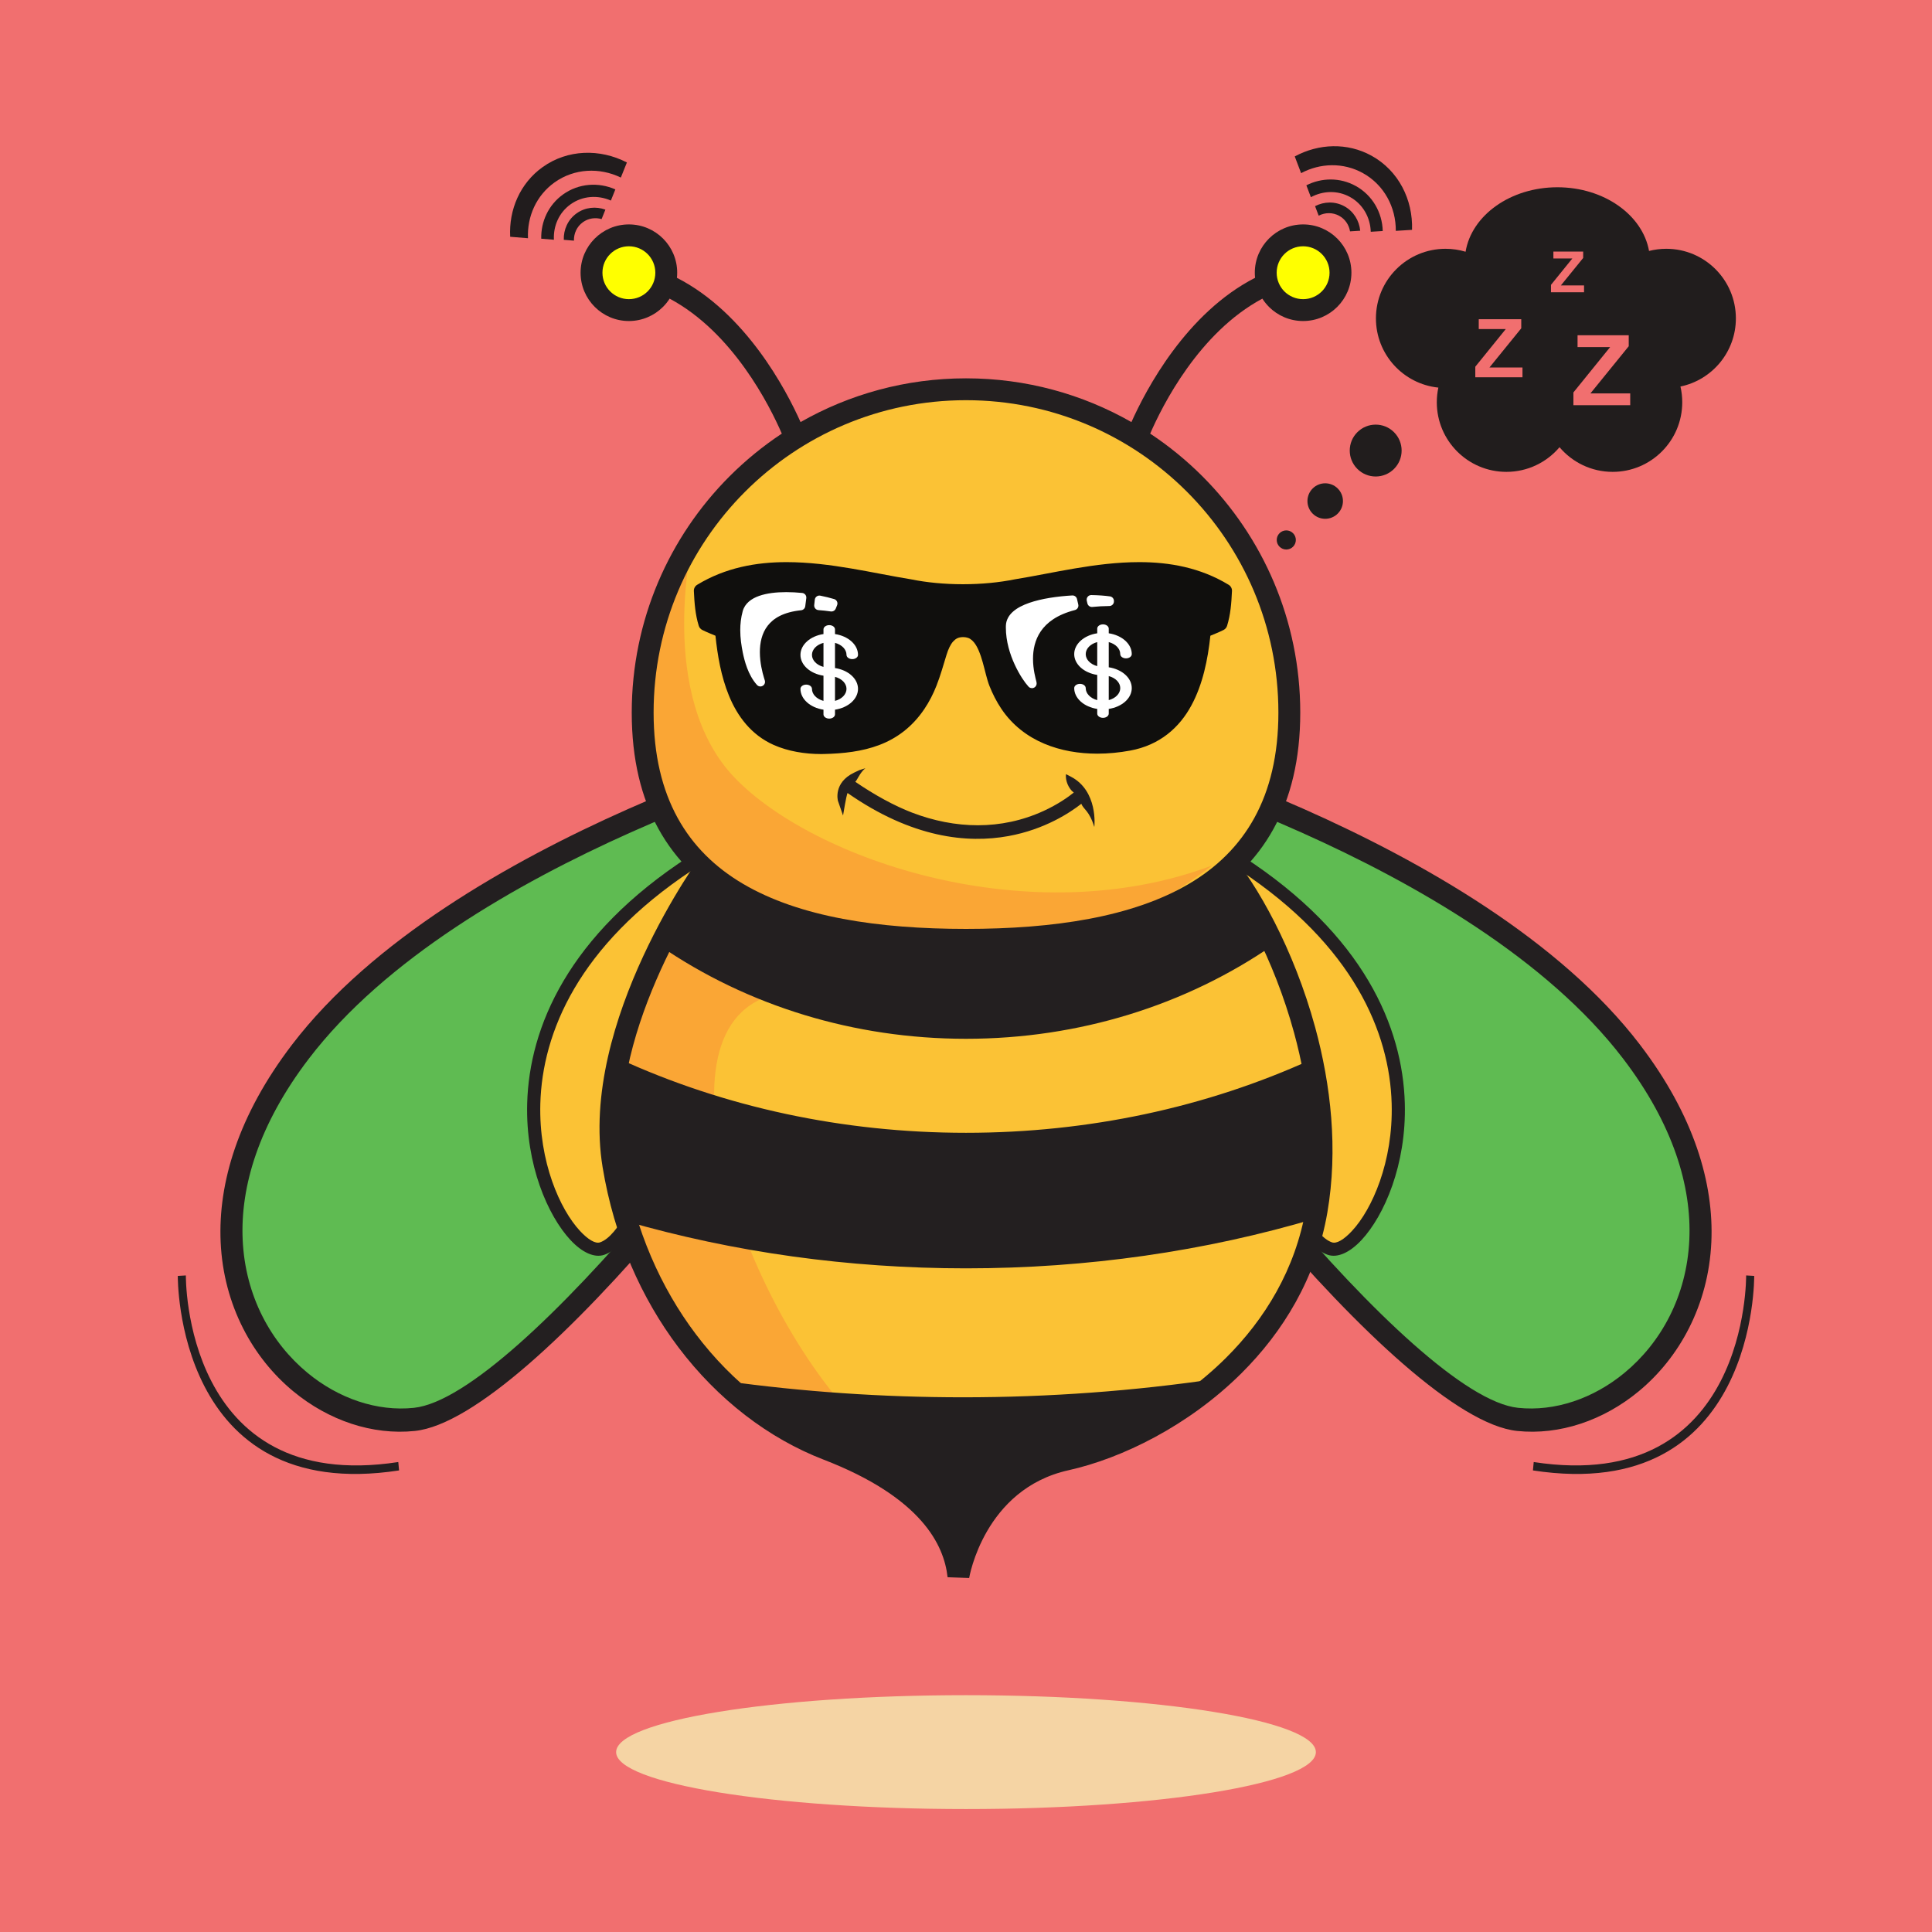
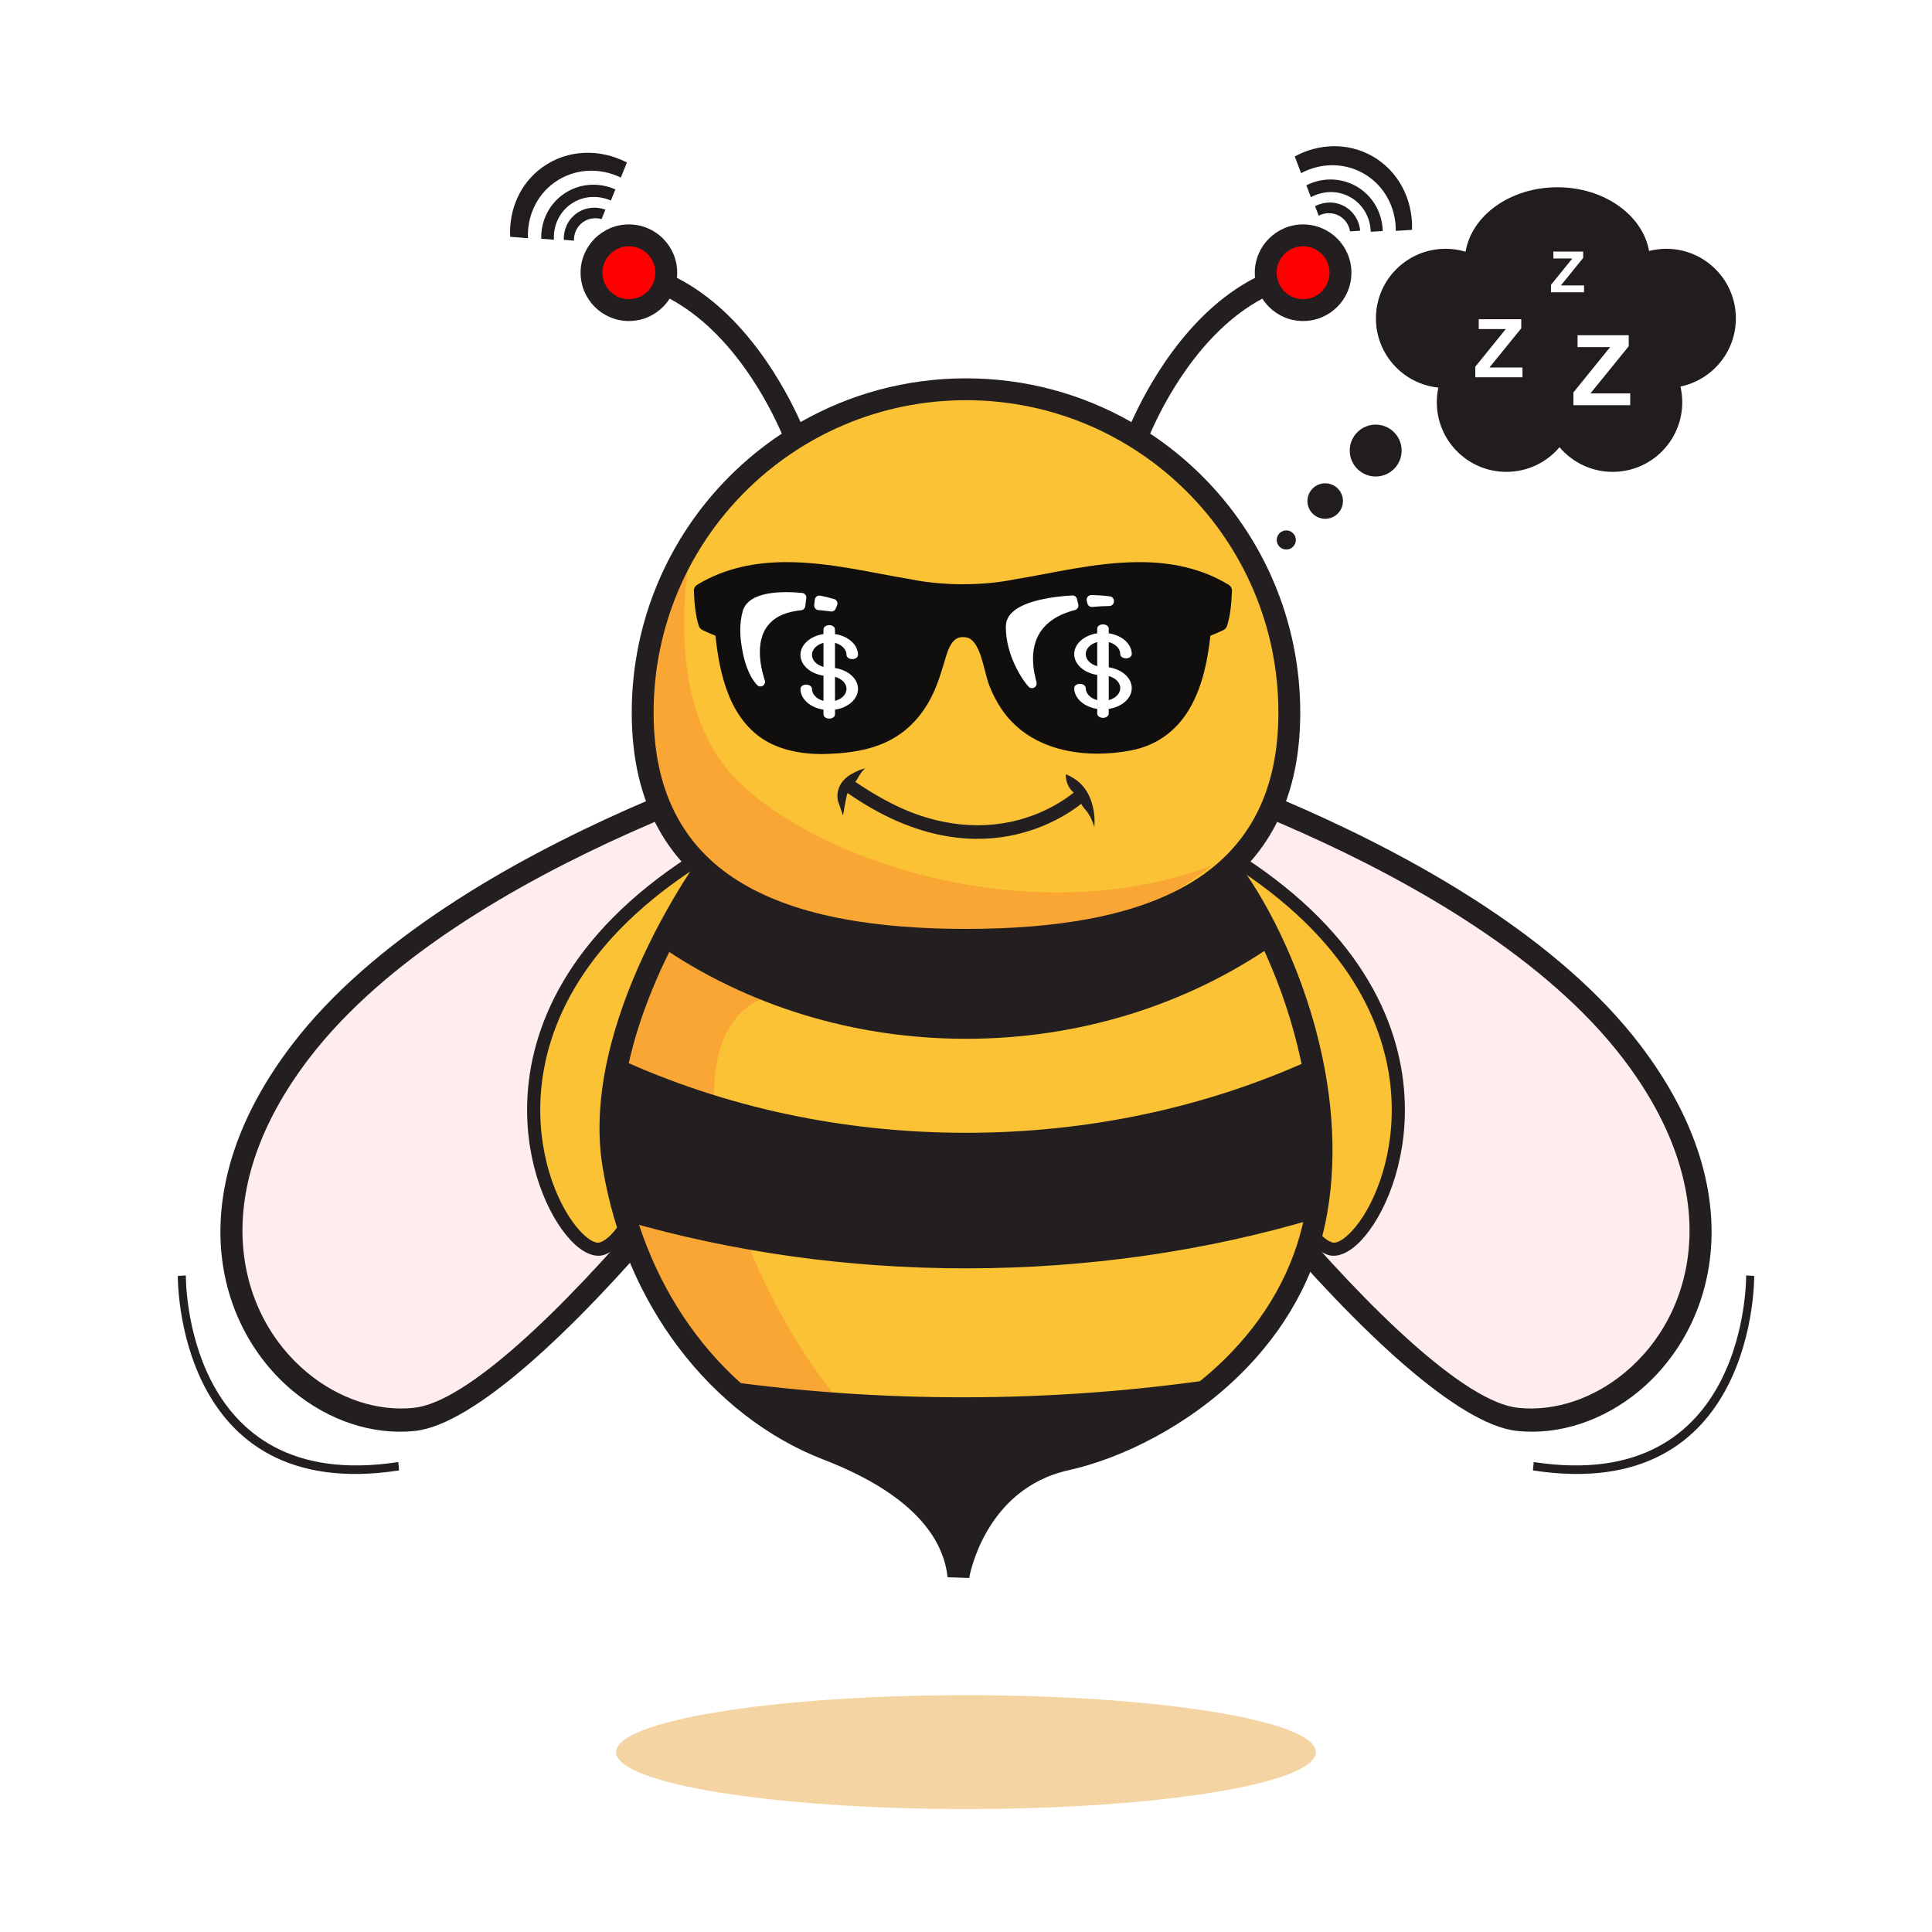
<svg xmlns="http://www.w3.org/2000/svg" version="1.1" id="svg2" xml:space="preserve" width="6400" height="6400" viewBox="0 0 6400 6400">
  <defs id="defs6" />
  <g id="g10" transform="matrix(1.333333,0,0,-1.333333,0,6400)">
    <g id="g12" transform="scale(0.1)">
-       <path d="M 0.004,48000 H 48000 V 0 H 0.004 v 48000 0" style="fill:#F16F6F;fill-opacity:1;fill-rule:evenodd;stroke:none" id="path14" />
+       <path d="M 0.004,48000 H 48000 V 0 H 0.004 v 48000 0" style="fill:#FFFFFF;fill-opacity:1;fill-rule:evenodd;stroke:none" id="path14" />
      <path d="m 43382.3,16311.9 c 0,-15.6 63,-5457.9 -5277.5,-4635.8 l -19.4,-208.4 c 5562.6,-856.3 5497.1,4816.6 5497.1,4832.7 l -200.2,11.5 v 0" style="fill:#231f20;fill-opacity:1;fill-rule:nonzero;stroke:none" id="path16" />
-       <path d="m 26952.2,29578.4 c 0,0 9673.9,-2585.9 13583.8,-7707.7 3909.8,-5121.7 336.4,-9467.3 -2831.4,-9135 -3167.7,332.2 -11788.2,11960 -12335.3,14577.4 -547,2617.5 1582.9,2265.3 1582.9,2265.3 v 0" style="fill:#5FBB52;fill-opacity:1;fill-rule:evenodd;stroke:none" id="path18" />
-       <path d="m 27102.2,29536.7 c 1232.5,-349.6 9809.2,-2917.9 13433.8,-7666 3361.2,-4403.1 1191.8,-8232.6 -1495.9,-9009.4 516.6,1033.8 1618.8,4225.3 -2168.3,7651.6 -4613.7,4174.1 -6523.7,5325.4 -8440.2,6128.2 -989.7,414.6 -1331.9,1724.6 -1329.4,2895.6 v 0" style="fill:#5FBB52;fill-opacity:1;fill-rule:evenodd;stroke:none" id="path20" />
+       <path d="m 26952.2,29578.4 c 0,0 9673.9,-2585.9 13583.8,-7707.7 3909.8,-5121.7 336.4,-9467.3 -2831.4,-9135 -3167.7,332.2 -11788.2,11960 -12335.3,14577.4 -547,2617.5 1582.9,2265.3 1582.9,2265.3 v 0" style="fill:#FFEDED;fill-opacity:1;fill-rule:evenodd;stroke:none" id="path18" />
+       <path d="m 27102.2,29536.7 c 1232.5,-349.6 9809.2,-2917.9 13433.8,-7666 3361.2,-4403.1 1191.8,-8232.6 -1495.9,-9009.4 516.6,1033.8 1618.8,4225.3 -2168.3,7651.6 -4613.7,4174.1 -6523.7,5325.4 -8440.2,6128.2 -989.7,414.6 -1331.9,1724.6 -1329.4,2895.6 v 0" style="fill:#FFEDED;fill-opacity:1;fill-rule:evenodd;stroke:none" id="path20" />
      <path d="m 40745.5,22043.9 c -3971.9,5203 -13710.1,7805.8 -13738.2,7813.4 l -30.9,5.5 c -7.1,1.1 -2503.1,413.1 -1873.8,-2597.3 317,-1517.3 3221.4,-5918.8 6264.4,-9515 2377,-2809 4862.4,-5148.5 6324.9,-5301.9 1052.8,-110.4 2144,259.2 3021.4,984.4 501.6,414.6 934.8,947.3 1251.8,1574.4 317.6,628.2 518.1,1349.1 553.1,2137.9 64.5,1451.8 -426.8,3135.6 -1772.7,4898.6 z m -13838.8,7253 c 334,-90.3 9635.9,-2642.6 13419.7,-7599.3 1247.1,-1633.7 1703.2,-3176.1 1644.6,-4495 -31.3,-705.8 -209,-1347.6 -490.4,-1904.2 -282,-557.9 -669.3,-1033.4 -1118.8,-1404.9 -774,-639.8 -1729.4,-966.7 -2644.5,-870.8 -1301.8,136.6 -3657.7,2388.8 -5950.4,5098.1 -2988.8,3532.2 -5831.2,7806.8 -6130.7,9239.9 -435.4,2082.5 1072.2,1960.9 1270.5,1936.2 v 0" style="fill:#231f20;fill-opacity:1;fill-rule:nonzero;stroke:none" id="path22" />
      <path d="m 4617.65,16311.9 c 0.03,-15.6 -62.9,-5457.9 5277.59,-4635.8 l 19.32,-208.4 c -5562.61,-856.3 -5497.03,4816.6 -5497.08,4832.7 l 200.17,11.5 v 0" style="fill:#231f20;fill-opacity:1;fill-rule:nonzero;stroke:none" id="path24" />
-       <path d="m 21047.8,29578.4 c 0,0 -9673.9,-2585.9 -13583.77,-7707.7 -3909.86,-5121.7 -336.39,-9467.3 2831.37,-9135 3167.7,332.2 11788.2,11960 12335.3,14577.4 547,2617.5 -1582.9,2265.3 -1582.9,2265.3 v 0" style="fill:#5FBB52;fill-opacity:1;fill-rule:evenodd;stroke:none" id="path26" />
-       <path d="m 20897.8,29536.7 c -1232.5,-349.6 -9809.2,-2917.9 -13433.77,-7666 -3361.26,-4403.1 -1191.83,-8232.6 1495.83,-9009.4 -516.52,1033.8 -1618.74,4225.3 2168.34,7651.6 4613.7,4174.1 6523.7,5325.4 8440.2,6128.2 989.7,414.6 1331.9,1724.6 1329.4,2895.6 v 0" style="fill:#5FBB52;fill-opacity:1;fill-rule:evenodd;stroke:none" id="path28" />
+       <path d="m 21047.8,29578.4 c 0,0 -9673.9,-2585.9 -13583.77,-7707.7 -3909.86,-5121.7 -336.39,-9467.3 2831.37,-9135 3167.7,332.2 11788.2,11960 12335.3,14577.4 547,2617.5 -1582.9,2265.3 -1582.9,2265.3 v 0" style="fill:#FFEDED;fill-opacity:1;fill-rule:evenodd;stroke:none" id="path26" />
+       <path d="m 20897.8,29536.7 c -1232.5,-349.6 -9809.2,-2917.9 -13433.77,-7666 -3361.26,-4403.1 -1191.83,-8232.6 1495.83,-9009.4 -516.52,1033.8 -1618.74,4225.3 2168.34,7651.6 4613.7,4174.1 6523.7,5325.4 8440.2,6128.2 989.7,414.6 1331.9,1724.6 1329.4,2895.6 v 0" style="fill:#FFEDED;fill-opacity:1;fill-rule:evenodd;stroke:none" id="path28" />
      <path d="m 7254.46,22043.9 c 3971.94,5203 13710.14,7805.8 13738.24,7813.4 l 30.9,5.5 c 7.1,1.1 2503.1,413.1 1873.9,-2597.3 -317.1,-1517.3 -3221.5,-5918.8 -6264.5,-9515 -2377,-2809 -4862.4,-5148.5 -6324.9,-5301.9 -1052.77,-110.4 -2143.99,259.2 -3021.39,984.4 -501.63,414.6 -934.83,947.3 -1251.8,1574.4 -317.63,628.2 -518.1,1349.1 -553.08,2137.9 -64.48,1451.8 426.79,3135.6 1772.63,4898.6 z m 13838.84,7253 c -334,-90.3 -9635.9,-2642.6 -13419.7,-7599.3 -1247.07,-1633.7 -1703.21,-3176.1 -1644.65,-4495 31.31,-705.8 209.02,-1347.6 490.46,-1904.2 282.04,-557.9 669.3,-1033.4 1118.76,-1404.9 774.04,-639.8 1729.46,-966.7 2644.53,-870.8 1301.8,136.6 3657.7,2388.8 5950.4,5098.1 2988.8,3532.2 5831.2,7806.8 6130.7,9239.9 435.4,2082.5 -1072.2,1960.9 -1270.5,1936.2 v 0" style="fill:#231f20;fill-opacity:1;fill-rule:nonzero;stroke:none" id="path30" />
      <path d="m 17218.8,26589.7 c -6484.5,-4201.6 -3293.6,-9956.2 -2261.3,-9611.2 922.2,308.3 1725.7,3379.8 2793.9,4774.6 1782.5,2327.6 -532.6,4836.6 -532.6,4836.6 v 0" style="fill:#fbc235;fill-opacity:1;fill-rule:evenodd;stroke:none" id="path32" />
      <path d="m 13097.8,20587.9 c 51.7,1884.1 1011.7,4181.8 4032,6138.8 l 116.7,75.6 93.3,-102.5 c 6.8,-7.5 2407.7,-2609.2 541.6,-5046 -445.4,-581.5 -850,-1476.4 -1236.3,-2330.7 -536.9,-1187.6 -1040.1,-2300.5 -1635.8,-2499.5 -242.7,-81.1 -547.3,57.7 -838.5,371 -277.4,298.5 -557.9,766.2 -762.3,1351 -202.4,579 -331.6,1276.6 -310.7,2042.3 z m 4090.3,5786.2 c -2815.5,-1867.6 -3715.2,-4026.2 -3763.8,-5795.1 -19.8,-722.5 102.1,-1380.1 292.8,-1925.8 188.6,-539.8 443.4,-967 693.2,-1235.7 200.9,-216.3 381.6,-322 495.4,-284 459.7,153.6 934.4,1203.5 1441,2324 393.8,871 806.3,1783.2 1274.7,2394.8 1491.1,1947.1 -33.8,4035.5 -433.3,4521.8 v 0" style="fill:#231f20;fill-opacity:1;fill-rule:nonzero;stroke:none" id="path34" />
      <path d="m 30781.1,26589.7 c 6484.5,-4201.6 3293.6,-9956.2 2261.3,-9611.2 -922.2,308.3 -1725.7,3379.8 -2793.9,4774.6 -1782.5,2327.6 532.6,4836.6 532.6,4836.6 v 0" style="fill:#fbc235;fill-opacity:1;fill-rule:evenodd;stroke:none" id="path36" />
      <path d="m 34575.6,20579 c -48.6,1769 -948.3,3927.5 -3763.8,5795.1 -399.4,-486.3 -1924.4,-2574.7 -433.3,-4521.8 468.4,-611.7 880.9,-1523.9 1274.7,-2394.9 506.6,-1120.4 981.4,-2170.3 1441,-2323.9 113.8,-38 294.5,67.7 495.4,284 249.9,268.8 504.6,695.9 693.3,1235.7 190.7,545.7 312.5,1203.4 292.7,1925.8 z m -3705.4,6147.7 c 3020.3,-1957 3980.2,-4254.7 4031.9,-6138.8 21,-765.6 -108.3,-1463.2 -310.6,-2042.3 -204.4,-584.8 -485,-1052.4 -762.4,-1351 -291.1,-313.2 -595.8,-452.1 -838.6,-371 -595.6,199 -1098.7,1311.8 -1635.7,2499.4 -386.2,854.4 -790.8,1749.2 -1236.3,2330.8 -1866.1,2436.8 534.8,5038.5 541.6,5046 l 93.4,102.5 116.7,-75.6 v 0" style="fill:#231f20;fill-opacity:1;fill-rule:nonzero;stroke:none" id="path38" />
      <path d="m 17508.5,26400.5 c -606.3,-892.2 -2768.1,-4332.9 -2269.2,-7357.2 578.8,-3508.7 2785.4,-6076.8 5317.4,-7053.6 2532.1,-976.6 3157,-2242.6 3255.4,-3146.9 0,0 398,2387.4 2676.9,2893.8 2278.7,506.3 5606.7,2604.4 6221.6,6185.5 581.4,3385.8 -1003.7,6965.2 -2187.1,8507.2 C 29065.2,25093.9 26686.8,24650 24000,24650 c -2667.3,0 -5030.6,437.7 -6491.5,1750.5 v 0" style="fill:#fbc235;fill-opacity:1;fill-rule:evenodd;stroke:none" id="path40" />
      <path d="m 17508.5,26400.5 c -606.3,-892.2 -2768.1,-4332.9 -2269.2,-7357.2 578.8,-3508.7 2785.4,-6076.8 5317.4,-7053.6 250.4,-96.6 481.9,-196 696.3,-297.6 118,478.1 -23.8,1031.8 -535.5,1667.4 -2875.5,3571.7 -4805.4,10613.5 -283.2,9962.2 2516.8,-362.6 5158.4,666.9 7006.8,1651.3 -1043,-229.6 -2209.6,-323 -3441.1,-323 -2667.3,0 -5030.6,437.7 -6491.5,1750.5 v 0" style="fill:#faa635;fill-opacity:1;fill-rule:evenodd;stroke:none" id="path42" />
      <path d="m 14971.9,18999.8 c -597.3,3621.2 2463.6,7769.8 2472.4,7781.7 l 70.6,96.4 6660.7,717.7 c 104.7,15.2 5071.8,732 6352.5,-742.8 706.3,-813.3 1620.1,-2445 2147,-4376.8 390.7,-1432.9 571.5,-3035.2 302.9,-4599.6 -280.3,-1633 -1102.1,-2967.8 -2135.6,-3995.2 -1313.2,-1305.5 -2974.1,-2115.4 -4295.1,-2408.9 -2100.2,-466.7 -2467.8,-2671 -2468.8,-2677.3 l -535.9,19.1 c -44,405.3 -208.1,893.9 -649.3,1395.7 -459.7,522.9 -1214.9,1057.1 -2434.3,1527.3 -1356.6,523.4 -2621.6,1485.8 -3607.5,2793.6 -916,1215.1 -1592.8,2730.1 -1879.6,4469.1 z m 2840.9,7365.1 c -438,-624.4 -2815.8,-4187.5 -2306.1,-7278.1 271.7,-1647 911.7,-3080.6 1777.7,-4229.3 925,-1227 2106.4,-2127.8 3369.9,-2615.2 1312.7,-506.2 2136.2,-1093.5 2646.5,-1673.8 236.4,-268.9 406.5,-536.8 527.4,-795.5 348.5,796.1 1091.3,1892.1 2602.4,2227.9 1236.2,274.6 2793.7,1035.6 4029.7,2264.4 960.4,954.7 1723.6,2192.3 1982.9,3702.4 254.2,1480.8 81.6,3002.7 -290.2,4366.1 -503.9,1847.9 -1368.7,3397.9 -2034.5,4164.6 -1094.8,1260.7 -5857.6,561.7 -5871.3,559.8 l -6434.4,-693.3 v 0" style="fill:#231f20;fill-opacity:1;fill-rule:nonzero;stroke:none" id="path44" />
      <path d="m 17991.9,13650.1 c 770.7,-742.2 1646.2,-1306 2564.8,-1660.4 2532.1,-976.6 3157,-2242.6 3255.4,-3146.9 0,0 398,2387.4 2676.9,2893.8 1150.5,255.6 2568.4,917.3 3769.5,1970.4 -2041.9,-302.7 -4159.3,-463.3 -6330.9,-463.3 -2031.7,0 -4016.2,140.4 -5935.7,406.4 z m -2629.1,8007.4 c -191.6,-859.5 -265.3,-1753.7 -123.5,-2614.2 76.6,-464.1 181.9,-911.6 312.4,-1341.1 2623.9,-757 5471.5,-1172.9 8448.3,-1172.9 3065.4,0 5994.4,439.7 8682.4,1240.2 9.9,50.5 19.4,101.4 28.2,152.6 214.6,1250.2 133.7,2526.6 -113.1,3717.3 -2546.6,-1161.9 -5477.7,-1824.5 -8597.5,-1824.5 -3136,0 -6081.2,669.5 -8637.2,1842.6 z m 2145.6,4743 c -222.6,-327.5 -654.5,-998.1 -1087.6,-1865.5 2104.5,-1444.5 4730.6,-2302.5 7579.2,-2302.5 2868,0 5510.1,869.7 7621.6,2332 -356.3,763.3 -745,1404.9 -1097.9,1864.9 C 29065.3,25094 26686.9,24650 24000,24650 c -2667.4,0 -5030.7,437.7 -6491.6,1750.5 v 0" style="fill:#231f20;fill-opacity:1;fill-rule:evenodd;stroke:none" id="path46" />
      <path d="m 19192.5,12642.8 c -430.7,279 -843.1,606.2 -1229,977.9 l 34,70 c 966.5,-134 1949.9,-236.2 2947.6,-304.4 980.7,-67.2 1975.6,-101.7 2982.6,-101.7 1075.2,0 2137.1,39.4 3182.5,116 1064.8,77.9 2113.2,194.4 3142.4,347 l 32.8,-71.3 c -572.2,-501.8 -1193.6,-915.2 -1812,-1238.4 -685.4,-358.2 -1367.6,-606.1 -1975.6,-741.2 -2251.9,-500.3 -2644.2,-2854.3 -2645.3,-2861 l -81,2.8 c -48.5,445 -226.8,979.5 -705.2,1523.6 -481.2,547.2 -1265.4,1103.9 -2524.3,1589.5 -463.3,178.7 -915.8,410.5 -1349.5,691.2 z m -1080.3,949.6 c 355.6,-332.4 732.5,-627.1 1124.8,-881.1 428.9,-277.5 876.3,-506.8 1334.4,-683.5 1273,-491 2067.6,-1055.7 2556.4,-1611.6 417.1,-474.3 612.3,-942.7 692.4,-1354.2 159,600 769,2294.3 2660,2714.5 601.3,133.5 1276.4,378.9 1955.3,733.8 574.8,300.5 1152.3,679.5 1689.9,1135.8 -986.4,-142.8 -1990.4,-252.6 -3009.4,-327.2 -1048,-76.7 -2111.7,-116.2 -3188.3,-116.2 -1007.9,0 -2004.7,34.6 -2988.1,101.9 -955.9,65.4 -1899.1,162 -2827.4,287.8 z m -2977,6760.6 c 24.8,440.6 91.5,881.3 187.8,1313.3 l 11,49.3 45.8,-21 c 1295.3,-594.5 2691.3,-1059.5 4161.6,-1373.1 1424.1,-303.8 2918.2,-465.6 4458.6,-465.6 1532.6,0 3019.4,160.2 4436.8,460.9 1463.4,310.6 2853.3,771 4143.8,1359.8 l 46.6,21.2 10.4,-50.2 c 129.3,-624.4 213.4,-1272.5 233.3,-1928 18.2,-599.3 -17.1,-1204.9 -120,-1804.4 l -33,-177.9 -23.8,-7 c -1362.7,-405.8 -2787.3,-719 -4260,-929.4 -1436.6,-205.2 -2918.9,-312.6 -4434.1,-312.6 -1471,0 -2910.9,101.5 -4308.2,295.5 -1432.5,198.9 -2820.4,495.2 -4151.3,879.2 l -21.4,6.1 -6.5,21.2 c -66.3,218.3 -126,440.4 -178.5,665.7 -51.6,221.9 -96.8,448.9 -135.1,680.7 -71.4,433.4 -88.6,875.1 -63.8,1316.3 z m 256.7,1246.4 c -89.4,-411.6 -151.4,-831.2 -175,-1250.9 -24.5,-435.8 -7.6,-871.6 62.8,-1298.7 37.6,-228.3 82.6,-453.6 134.2,-675.2 50.8,-218.2 107.8,-431.4 170.4,-639.4 1319.8,-379.7 2696.8,-673 4118.8,-870.4 1392.8,-193.3 2829,-294.5 4296.9,-294.5 1511.8,0 2990.3,107 4422.5,311.6 1460.2,208.6 2872.8,518.6 4224.5,919.8 l 23.3,127.2 c 102,594.3 137,1194.6 118.9,1788.5 -19.2,633 -98.7,1259.2 -221.4,1863.7 -1283.1,-581.3 -2662.8,-1036.3 -4113.9,-1344.3 -1423.5,-302 -2916,-462.8 -4453.9,-462.8 -1545.7,0 -3045.5,162.4 -4475.6,467.5 -1458.5,311.1 -2844.5,770.8 -4132.5,1357.9 z m 1616.6,4091.7 c 190,317.3 354.3,567.8 466.1,732.3 l 26.4,38.8 34.7,-31.2 c 725.2,-651.7 1675.4,-1086.4 2775.8,-1358.4 1103.1,-272.5 2357.6,-381.6 3688.5,-381.6 1340.5,0 2603.6,110.7 3712.6,387.6 1106.5,276.4 2059.8,718.2 2783.5,1380.9 l 32.9,30.1 27.1,-35.4 c 182.8,-238.2 375.3,-525.1 567.9,-852.3 180.7,-306.9 361.5,-649.3 534.5,-1020.2 l 14.7,-31.3 -28.4,-19.6 c -1078,-746.6 -2294.3,-1339.3 -3608.2,-1741.3 -1267,-387.7 -2624.8,-598 -4036.6,-598 -1402.3,0 -2751.4,207.5 -4011.3,590.3 -1306.3,396.8 -2516.5,982 -3590.9,1719.4 l -29.5,20.2 15.9,31.8 c 216.6,434 433.5,819.7 624.3,1137.9 z m 507.5,647.9 c -109.5,-162.5 -262,-397.1 -437.4,-689.8 -184.5,-307.8 -394.2,-680.3 -605.2,-1100.6 1060.6,-723.5 2253,-1298 3539,-1688.7 1251.7,-380.3 2592.8,-586.5 3987.6,-586.5 1404.2,0 2753.9,209 4013,594.3 1293.8,395.8 2492.5,978 3556.9,1710.8 -167.5,356.6 -342.1,686.1 -516.3,982.1 -181.2,307.7 -362.4,579.8 -535.5,808.7 -730.3,-656 -1683.4,-1094.8 -2785.6,-1370 -1116.5,-278.8 -2386.1,-390.2 -3732.5,-390.2 -1336.5,0 -2597.4,109.8 -3708,384.2 -1095.6,270.7 -2044.9,701.8 -2776,1345.7 v 0" style="fill:#231f20;fill-opacity:1;fill-rule:nonzero;stroke:none" id="path48" />
      <path d="m 24000,38328.9 c 4436.5,0 8032.9,-3596.5 8032.9,-8032.9 0,-4436.5 -3596.4,-5646 -8032.9,-5646 -4436.5,0 -8032.9,1209.5 -8032.9,5646 0,4436.4 3596.4,8032.9 8032.9,8032.9 v 0" style="fill:#fbc235;fill-opacity:1;fill-rule:evenodd;stroke:none" id="path50" />
      <path d="m 27921.6,25091.1 c -1160,-316 -2497.3,-441.1 -3921.6,-441.1 -4436.5,0 -8032.9,1209.5 -8032.9,5646 0,1584.5 459,3061.7 1250.9,4306.3 -10,-41.8 -923,-3894.6 1040.4,-5930.2 1974,-2046.6 7353.8,-3872 11860.1,-2173.7 0,0 -862.7,-672.6 -2196.9,-1407.3 v 0" style="fill:#faa635;fill-opacity:1;fill-rule:evenodd;stroke:none" id="path52" />
-       <path d="m 15624.6,42152.9 c 512.9,0 928.6,-415.7 928.6,-928.6 0,-512.8 -415.7,-928.5 -928.6,-928.5 -512.8,0 -928.5,415.7 -928.5,928.5 0,512.9 415.7,928.6 928.5,928.6 v 0" style="fill:#FFFF00;fill-opacity:1;fill-rule:evenodd;stroke:none" id="path54" />
-       <path d="m 32375.4,42152.9 c 512.8,0 928.5,-415.7 928.5,-928.6 0,-512.8 -415.7,-928.5 -928.5,-928.5 -512.9,0 -928.6,415.7 -928.6,928.5 0,512.9 415.7,928.6 928.6,928.6 v 0" style="fill:#FFFF00;fill-opacity:1;fill-rule:evenodd;stroke:none" id="path56" />
+       <path d="m 15624.6,42152.9 c 512.9,0 928.6,-415.7 928.6,-928.6 0,-512.8 -415.7,-928.5 -928.6,-928.5 -512.8,0 -928.5,415.7 -928.5,928.5 0,512.9 415.7,928.6 928.5,928.6 v 0" style="fill:#FF0000;fill-opacity:1;fill-rule:evenodd;stroke:none" id="path54" />
+       <path d="m 32375.4,42152.9 c 512.8,0 928.5,-415.7 928.5,-928.6 0,-512.8 -415.7,-928.5 -928.5,-928.5 -512.9,0 -928.6,415.7 -928.6,928.5 0,512.9 415.7,928.6 928.6,928.6 v 0" style="fill:#FF0000;fill-opacity:1;fill-rule:evenodd;stroke:none" id="path56" />
      <path d="m 29488.1,35784.1 c -1404.4,1404.4 -3344.9,2273.1 -5488.1,2273.1 -2143.2,0 -4083.7,-868.7 -5488.1,-2273.1 -1404.4,-1404.4 -2273.2,-3344.9 -2273.2,-5488.1 0,-2107.5 848.1,-3445 2219.1,-4253.2 1405.7,-828.7 3367.8,-1121.1 5542.2,-1121.1 2174.5,0 4136.6,292.5 5542.1,1121.1 1371.1,808.2 2219.2,2145.7 2219.2,4253.2 0,2143.2 -868.8,4083.7 -2273.2,5488.1 z m 3351.8,5904.8 c -118.7,118.8 -283.1,192.3 -464.5,192.3 -181.4,0 -345.8,-73.6 -464.6,-192.3 -118.7,-118.8 -192.3,-283.1 -192.3,-464.5 0,-181.9 73.3,-346.3 191.9,-465.1 119.2,-118.2 283.6,-191.9 465,-191.9 181.4,0 345.8,73.7 464.5,192.4 118.7,118.7 192.4,283.1 192.4,464.6 0,181.4 -73.7,345.8 -192.4,464.5 z m -16750.7,0 c -118.8,118.7 -283.2,192.3 -464.6,192.3 -181.5,0 -345.9,-73.5 -464.6,-192.3 -118.7,-118.7 -192.3,-283.1 -192.3,-464.5 0,-181.5 73.7,-345.9 192.4,-464.6 118.7,-118.7 283,-192.4 464.5,-192.4 181.8,0 346.2,73.4 465,191.9 118.6,118.8 191.9,283.2 191.9,465.1 0,181.4 -73.6,345.7 -192.3,464.5 z M 24000,38600.5 c 1495.2,0 2898.2,-395.3 4110.1,-1087 362.9,810.9 1360.6,2708.2 3071.8,3584.3 -4.4,41.6 -6.7,83.9 -6.7,126.6 0,331.3 134.4,631.4 351.5,848.6 217.2,217.1 517.3,351.5 848.7,351.5 331.3,0 631.4,-134.3 848.6,-351.5 217.1,-217.1 351.6,-517.3 351.6,-848.6 0,-331.4 -134.5,-631.5 -351.6,-848.7 -217.2,-217.1 -517.3,-351.6 -848.6,-351.6 -331.4,0 -631.5,134.5 -848.7,351.6 v 1 c -61.6,61.7 -116.6,130 -163.7,203.7 -1574.3,-841.2 -2484.2,-2656.5 -2786.9,-3353.5 467.2,-309.1 901.4,-664.1 1296.1,-1058.7 1502.8,-1502.9 2432.4,-3579.1 2432.4,-5872.2 0,-2328.9 -950.3,-3814.5 -2486.5,-4720.1 -1501.4,-885.2 -3556.1,-1197.6 -5818.1,-1197.6 -2261.9,0 -4316.7,312.4 -5818.2,1197.6 -1536.1,905.6 -2486.4,2391.3 -2486.4,4720.1 0,2293.1 929.6,4369.3 2432.4,5872.2 394.6,394.5 828.8,749.6 1296.1,1058.7 -302.7,696.9 -1212.7,2512.2 -2786.9,3353.5 -47.2,-73.7 -102.1,-142 -163.7,-203.7 l -1,-1 c -217.3,-217.1 -517.1,-351.6 -847.7,-351.6 -331.4,0 -631.4,134.5 -848.6,351.6 -217.1,217.2 -351.6,517.3 -351.6,848.7 0,331.3 134.4,631.5 351.5,848.6 217.2,217.2 517.3,351.5 848.7,351.5 331.4,0 631.5,-134.4 848.7,-351.5 217.1,-217.2 351.5,-517.3 351.5,-848.6 0,-42.7 -2.3,-85 -6.7,-126.7 1711.2,-876.1 2708.8,-2773.4 3071.7,-3584.3 1212,691.7 2615,1087.1 4110.2,1087.1 v 0" style="fill:#231f20;fill-opacity:1;fill-rule:nonzero;stroke:none" id="path58" />
      <path d="m 25931.4,27854 c 358.2,164.9 611.7,346.7 746.3,454.9 -127.3,92.7 -214.9,301.1 -193.7,458.2 l 122.2,-63.6 c 678,-352.9 586.4,-1232.3 581.5,-1249.3 -127.3,411.7 -266.4,432.5 -322.8,575.8 -272.5,-214 -903.1,-636.3 -1809.9,-801.8 -1020.4,-186.3 -2391.8,-49.9 -3997.3,1069.5 l -9,-20.7 c -18.2,-44.4 -96.5,-476.2 -103.7,-538.5 l -126.6,364.4 c -0.7,2.4 -123.2,450.3 402.8,701.8 l 124,59.3 154.5,50.8 c -138.9,-114.6 -204.2,-302.5 -251.1,-337.6 478,-328.3 980.7,-601.7 1408.6,-765.5 1069.5,-409.3 2214.4,-445.4 3274.2,42.3 v 0" style="fill:#231f20;fill-opacity:1;fill-rule:evenodd;stroke:none" id="path60" />
      <path d="m 19448.6,32310.9 c 489.1,1258.4 2930.1,1382 3142.6,-575.7 0,0 -233.8,-154.1 -335,126.9 -421.3,1169.2 -2032.8,1081.5 -2418.7,448.5 -331,-543.6 -279.3,-569.3 -449.2,-442.4 -92.8,69.3 26.9,356.7 60.3,442.7 v 0" style="fill:#000000;fill-opacity:1;fill-rule:evenodd;stroke:none" id="path62" />
      <path d="m 28551.3,32310.8 c -489.1,1258.4 -2930.1,1382 -3142.5,-575.7 0,0 233.7,-154.1 334.9,126.9 421.3,1169.2 2032.8,1081.6 2418.8,448.5 330.9,-543.6 279.3,-569.3 449.1,-442.4 92.8,69.3 -26.9,356.7 -60.3,442.7 v 0" style="fill:#000000;fill-opacity:1;fill-rule:evenodd;stroke:none" id="path64" />
      <path d="m 19559.4,31026.7 c 530.9,0 961.2,-296.3 961.2,-661.9 0,-365.5 -430.3,-661.8 -961.2,-661.8 -530.8,0 -961.1,296.3 -961.1,661.8 0,365.6 430.3,661.9 961.1,661.9 v 0" style="fill:#f8abad;fill-opacity:1;fill-rule:evenodd;stroke:none" id="path66" />
      <path d="m 28440.5,31026.7 c 530.9,0 961.2,-296.3 961.2,-661.9 0,-365.5 -430.3,-661.8 -961.2,-661.8 -530.8,0 -961.1,296.3 -961.1,661.8 0,365.6 430.3,661.9 961.1,661.9 v 0" style="fill:#f8abad;fill-opacity:1;fill-rule:evenodd;stroke:none" id="path68" />
      <path d="m 24000,5883.7 c 4800.8,0 8692.6,-633.3 8692.6,-1414.6 0,-781.3 -3891.8,-1414.6 -8692.6,-1414.6 -4800.8,0 -8692.6,633.3 -8692.6,1414.6 0,781.3 3891.8,1414.6 8692.6,1414.6 v 0" style="fill:#f5d4a4;fill-opacity:1;fill-rule:evenodd;stroke:none" id="path70" />
    </g>
    <g style="display:SLEEP" transform="translate(2742.372,2884.747)" id="g10-3">
      <g transform="scale(0.1)" id="g12-6">
        <g transform="scale(1.22699)" id="g14" />
        <path id="path18-7" style="fill:#211d1d;fill-opacity:1;fill-rule:nonzero;stroke:none" d="m 6299.08,8414.2 c -251.69,-251.7 -251.69,-659.8 0,-911.4 251.69,-251.7 659.75,-251.7 911.44,0 251.69,251.6 251.69,659.7 0,911.4 -251.69,251.7 -659.75,251.7 -911.44,0" />
        <path id="path20-5" style="fill:#211d1d;fill-opacity:1;fill-rule:nonzero;stroke:none" d="m 5188.56,7015.8 c -172.2,-172.2 -172.2,-451.4 0,-623.6 172.21,-172.2 451.42,-172.2 623.62,0 172.21,172.2 172.21,451.4 0,623.6 -172.2,172.3 -451.41,172.3 -623.62,0" />
        <path id="path22-3" style="fill:#211d1d;fill-opacity:1;fill-rule:nonzero;stroke:none" d="m 4365.87,5905.3 c -92.73,-92.7 -92.73,-243 0,-335.8 92.73,-92.7 243.07,-92.7 335.8,0 92.72,92.8 92.72,243.1 0,335.8 -92.73,92.8 -243.07,92.8 -335.8,0" />
        <path id="path24-5" style="fill:#211d1d;fill-opacity:1;fill-rule:nonzero;stroke:none" d="m 13078.6,9085.7 h -1411.5 v 316.4 l 912.5,1127.1 h -809.4 v 293.9 h 1271.6 v -272.6 l -951.6,-1172.1 h 988.4 z M 11110,11891.3 v 184.1 l 530.9,655.8 h -471 v 171.1 h 740 v -158.7 l -553.8,-682 h 575.2 v -170.3 z M 10401.9,9779 H 9229.68 v 262.8 l 757.88,936 h -672.25 v 244.1 h 1056.09 v -226.4 l -790.34,-973.4 h 820.84 z m 5301.8,1463.5 c 0,954.9 -774.1,1728.9 -1728.9,1728.9 -147.9,0 -291.4,-18.6 -428.3,-53.5 -160.3,894.6 -1118.8,1582.1 -2277.4,1582.1 -1167.1,0 -2131.1,-697.6 -2280.78,-1601.7 -157.86,47.5 -325.18,73.1 -498.51,73.1 -954.82,0 -1728.87,-774 -1728.87,-1728.9 0,-894.7 679.69,-1630.7 1550.91,-1719.8 -25.24,-117.6 -38.66,-239.5 -38.66,-364.6 0,-954.9 774.05,-1728.9 1728.91,-1728.9 529.3,0 1003,238 1320.1,612.7 317.2,-374.7 790.8,-612.7 1320.2,-612.7 954.8,0 1728.9,774 1728.9,1728.9 0,134.6 -15.5,265.6 -44.6,391.4 786.1,162.6 1377,858.8 1377,1693" />
      </g>
    </g>
    <g transform="matrix(4.17797,0,0,4.17797,1723.871,2926.607)" id="g10-2">
      <g style="display:DOLLAR" transform="scale(0.1)" id="g12-8">
        <path id="path14-9" style="fill:#100f0d;fill-opacity:1;fill-rule:nonzero;stroke:none" d="m 3180.25,1006.49 c -167.36,101.7 -350.45,134.83 -531.93,134.76 -260.06,-0.15 -519.51,-66.91 -738.69,-102.1 l -1.6,-0.31 c -90.61,-18.35 -195.76,-29.04 -308.01,-29.04 -112.27,0 -217.44,10.69 -308.03,29.04 l -1.6,0.31 c -219.22,35.17 -478.671,101.92 -738.71,102.1 C 370.188,1141.32 187.105,1108.19 19.75,1006.49 6.863,998.633 -0.652,984.492 0.043,969.434 3.531,895.793 8.531,829.031 29.203,762.406 32.465,751.926 39.883,743.109 49.633,738.066 72.574,726.328 105.199,713.199 128.445,703.57 140.438,588.813 161.504,462.344 208.547,347.559 258.637,224.988 340.918,114.023 474.02,54.504 560.883,15.715 661.848,0.137 754.605,0 760.703,0 766.617,0.098 772.383,0.195 889.094,2.844 1000.94,14.934 1103.44,54.031 c 102.47,38.918 194.8,106.211 267.17,213.637 29.18,43.16 53.21,90.66 71.99,138.355 24.39,61.829 41.35,123.95 59.84,183.75 10.1,33.172 23.52,61.758 39.15,79.282 16.14,17.383 30.79,25.754 58.21,26.328 5.44,0 11.36,-0.418 17.84,-1.406 19.18,-3.086 32.93,-11.832 47.66,-29.289 21.83,-25.934 39.4,-71.797 52.77,-120.208 13.84,-48.628 23.82,-98.542 39.32,-138.457 18.83,-47.695 42.86,-95.195 72.02,-138.355 65.48,-96.977 154.61,-163.984 253.58,-205.891 99.07,-42.004 207.94,-59.519 316.14,-59.551 65.71,0.031 131.19,6.512 194.31,18.125 177.54,32.129 295,137.941 365.61,269.675 67.41,124.621 97.4,272.129 112.47,413.532 23.25,9.629 55.91,22.765 78.87,34.507 9.73,5.043 17.13,13.832 20.4,24.34 20.69,66.625 25.73,133.387 29.16,207.047 0.7,15.067 -6.84,29.207 -19.7,37.037" />
        <path id="path16-7" style="fill:#ffffff;fill-opacity:1;fill-rule:nonzero;stroke:none" d="m 834.18,921.57 c -25.582,7.532 -53.129,14.446 -82.379,20.278 -7.383,1.465 -15.086,-0.2 -21.219,-4.551 -6.144,-4.375 -10.234,-11.113 -11.269,-18.559 -1.563,-11.179 -2.727,-22.254 -3.668,-33.195 -0.622,-7.301 1.738,-14.637 6.5,-20.191 4.765,-5.555 11.648,-9.012 18.949,-9.508 23.023,-1.547 47.379,-4.121 73.32,-7.918 1.332,-0.192 2.664,-0.289 3.984,-0.289 11.282,0 21.618,6.976 25.657,17.797 2.422,6.48 4.949,12.879 7.617,19.14 3.062,7.235 2.894,15.348 -0.457,22.43 -3.344,7.078 -9.527,12.351 -17.035,14.566 z m -190,36.34 c -31.813,3.168 -63.735,4.938 -94.731,4.938 -59.539,-0.067 -115.508,-6.278 -161.601,-22.578 -45.493,-15.961 -84.594,-44.395 -97.243,-90.407 -10.609,-38.824 -14.707,-76.679 -14.707,-113.047 0.02,-47.429 6.907,-92.359 15.207,-134.531 10.028,-47.168 30.286,-131.379 84.25,-191.445 0.348,-0.34 1.25,-1.477 3.711,-3.391 2.395,-1.679 7.141,-5.386 16.653,-5.625 0.281,-0.015 0.558,-0.015 0.844,-0.015 9.472,0 18.929,6.929 21.613,11.707 4.789,7.539 4.246,10.461 4.769,12.441 0.215,1.895 0.192,2.754 0.215,3.359 -0.195,5.403 -0.676,5.618 -0.847,6.883 -1.336,5.188 -2.977,9.563 -5.93,19.524 -8.496,28.261 -23.879,87.16 -23.832,150.293 -0.024,55.093 11.582,112.125 46.351,156.988 34.809,44.734 93.571,81.101 199.047,92.078 12.832,1.301 22.989,11.305 24.457,24.141 1.836,15.98 3.782,31.797 6.149,47.261 1.14,7.438 -0.821,15.008 -5.442,20.938 -4.605,5.957 -11.449,9.75 -18.933,10.488 z m 1853.8,-46.597 c -0.48,13.312 -10.31,24.292 -23.5,26.187 -30.07,4.324 -67.83,7.086 -110.8,7.871 -8.41,0.172 -16.48,-3.586 -21.77,-10.137 -5.31,-6.523 -7.32,-15.195 -5.43,-23.398 1.27,-5.441 2.52,-10.785 3.77,-16.137 2.91,-12.472 14.11,-21.121 26.66,-21.121 0.98,0 1.97,0.051 2.95,0.156 30.64,3.301 64.66,5.047 101.11,5.481 7.3,0.105 14.28,3.09 19.35,8.371 5.1,5.246 7.86,12.312 7.71,19.641 0,0.543 0,1.543 -0.05,3.086 z m -219.54,10.445 c -2.96,13.086 -14.96,22.09 -28.31,21.305 -88.63,-5.231 -181.84,-18.333 -256,-44.125 -37.09,-13 -69.66,-29.098 -94.82,-50.836 -25.04,-21.414 -42.98,-50.805 -43.78,-85.133 -0.11,-3.621 -0.18,-7.328 -0.18,-11.082 0.07,-81.516 24.28,-158.403 52.71,-220.149 28.43,-61.394 60.37,-107.258 81.17,-129.883 0.74,-0.871 1.7,-1.894 3.22,-3.23 2.53,-1.508 5.19,-5.949 18.24,-6.84 0.22,-0.008 0.44,-0.008 0.65,-0.008 6.54,0 14.41,3.45 18.52,7.774 6.53,6.777 7.13,11.672 7.88,14.453 0.57,2.898 0.57,4.531 0.59,5.859 -0.28,6.946 -1.02,7.93 -1.65,11.348 -4.51,18.879 -19.82,71.074 -19.87,134.914 0,52.895 10.69,111.758 46.08,163.586 35.5,51.781 96,98.781 203.26,126.551 14.42,3.711 23.25,18.332 19.86,32.801 -2.56,10.894 -5.08,21.781 -7.57,32.695" />
      </g>
    </g>
    <path id="XMLID_462_" d="m 2754.648,3142.158 v 62.587 c 16.644,-4.358 28.602,-16.092 28.602,-29.854 0,-5.83 6.403,-10.557 14.301,-10.557 7.898,0 14.301,4.727 14.301,10.557 0,25.49 -24.605,46.817 -57.203,51.721 v 11.612 c 0,5.83 -6.403,10.557 -14.301,10.557 -7.898,0 -14.301,-4.726 -14.301,-10.557 v -11.612 c -32.598,-4.904 -57.203,-26.231 -57.203,-51.721 0,-25.49 24.605,-46.816 57.203,-51.721 v -62.586 c -16.645,4.358 -28.602,16.092 -28.602,29.854 0,5.83 -6.403,10.557 -14.301,10.557 -7.898,0 -14.301,-4.727 -14.301,-10.557 0,-25.49 24.605,-46.817 57.203,-51.721 v -11.619 c 0,-5.83 6.403,-10.557 14.301,-10.557 7.898,0 14.301,4.727 14.301,10.557 v 11.619 c 32.598,4.904 57.203,26.231 57.203,51.721 0,25.49 -24.606,46.816 -57.203,51.72 z m -57.203,32.733 c 0,13.762 11.956,25.496 28.602,29.854 v -59.708 c -16.645,4.358 -28.602,16.092 -28.602,29.854 z m 57.203,-114.307 v 59.708 c 16.644,-4.358 28.602,-16.092 28.602,-29.854 0,-13.762 -11.957,-25.496 -28.602,-29.854 z" style="fill:#ffffff;stroke-width:0.819;display:DOLLAR" />
    <path id="XMLID_462_-6" d="m 2074.512,3140.255 v 62.587 c 16.644,-4.358 28.602,-16.092 28.602,-29.854 0,-5.83 6.403,-10.557 14.301,-10.557 7.898,0 14.301,4.727 14.301,10.557 0,25.49 -24.605,46.817 -57.203,51.721 v 11.612 c 0,5.83 -6.403,10.557 -14.301,10.557 -7.898,0 -14.301,-4.726 -14.301,-10.557 v -11.612 c -32.598,-4.904 -57.203,-26.231 -57.203,-51.721 0,-25.49 24.605,-46.816 57.203,-51.721 v -62.586 c -16.645,4.358 -28.602,16.092 -28.602,29.854 0,5.83 -6.403,10.557 -14.301,10.557 -7.898,0 -14.301,-4.727 -14.301,-10.557 0,-25.49 24.605,-46.817 57.203,-51.721 v -11.619 c 0,-5.83 6.403,-10.557 14.301,-10.557 7.898,0 14.301,4.727 14.301,10.557 v 11.619 c 32.598,4.904 57.203,26.231 57.203,51.721 0,25.49 -24.606,46.816 -57.203,51.72 z m -57.203,32.733 c 0,13.762 11.956,25.496 28.602,29.854 v -59.708 c -16.645,4.358 -28.602,16.092 -28.602,29.854 z m 57.203,-114.307 v 59.708 c 16.644,-4.358 28.602,-16.092 28.602,-29.854 0,-13.762 -11.957,-25.496 -28.602,-29.854 z" style="fill:#ffffff;stroke-width:0.819;display:DOLLAR" />
    <g transform="matrix(0.2862873,0.2047336,-0.2047336,0.2862873,1373.282,3989.439)" id="g10-36">
      <g style="display:SIGNAL" transform="scale(0.1)" id="g12-7">
        <path style="fill:#211c1d;fill-opacity:1;fill-rule:nonzero;stroke:none" d="m 5954.95,9553.44 c -1962.16,0 -3693.53,-1056.95 -4725.27,-2667.87 l 963.12,-814.55 c 828.55,1275.81 2227.15,2114.03 3813.05,2114.03 1718.58,0 3217.12,-984.39 4008.65,-2443.26 l 968,617.14 c -971.7,1903.4 -2858.75,3194.51 -5027.55,3194.51" id="path4" />
        <path id="path422" style="fill:#211c1d;fill-opacity:1;fill-rule:nonzero;stroke:none" d="m 6005.85,7145.06 c -1272.69,0 -2396.23,-651.5 -3071.98,-1646.07 l 685.35,-579.62 c 520.46,813.91 1406.4,1349.92 2412.08,1349.92 1042.08,0 1955.41,-575.66 2466.95,-1439.54 l 715.1,455.94 C 8559.04,6399.65 7367.56,7145.06 6005.85,7145.06" />
        <path id="path424" style="fill:#211c1d;fill-opacity:1;fill-rule:nonzero;stroke:none" d="m 6005.85,5502.98 c -756.01,0 -1423.17,-393.73 -1822.6,-994.2 l 548.9,-464.24 c 280.53,418.25 746.24,692.14 1273.7,692.14 483.07,0 914.57,-229.56 1199.27,-589.49 l 606.25,386.53 c -401.21,586.33 -1060.09,969.26 -1805.52,969.26" />
      </g>
    </g>
    <g transform="matrix(0.307964,-0.170395,0.170395,0.307964,3061.579,4220.245)" id="g10-36-5">
      <g style="display:SIGNAL" transform="scale(0.1)" id="g12-7-3">
        <path style="fill:#211c1d;fill-opacity:1;fill-rule:nonzero;stroke:none" d="m 5954.95,9553.44 c -1962.16,0 -3693.53,-1056.95 -4725.27,-2667.87 l 963.12,-814.55 c 828.55,1275.81 2227.15,2114.03 3813.05,2114.03 1718.58,0 3217.12,-984.39 4008.65,-2443.26 l 968,617.14 c -971.7,1903.4 -2858.75,3194.51 -5027.55,3194.51" id="path4-5" />
        <path id="path422-6" style="fill:#211c1d;fill-opacity:1;fill-rule:nonzero;stroke:none" d="m 6005.85,7145.06 c -1272.69,0 -2396.23,-651.5 -3071.98,-1646.07 l 685.35,-579.62 c 520.46,813.91 1406.4,1349.92 2412.08,1349.92 1042.08,0 1955.41,-575.66 2466.95,-1439.54 l 715.1,455.94 C 8559.04,6399.65 7367.56,7145.06 6005.85,7145.06" />
        <path id="path424-2" style="fill:#211c1d;fill-opacity:1;fill-rule:nonzero;stroke:none" d="m 6005.85,5502.98 c -756.01,0 -1423.17,-393.73 -1822.6,-994.2 l 548.9,-464.24 c 280.53,418.25 746.24,692.14 1273.7,692.14 483.07,0 914.57,-229.56 1199.27,-589.49 l 606.25,386.53 c -401.21,586.33 -1060.09,969.26 -1805.52,969.26" />
      </g>
    </g>
  </g>
</svg>
